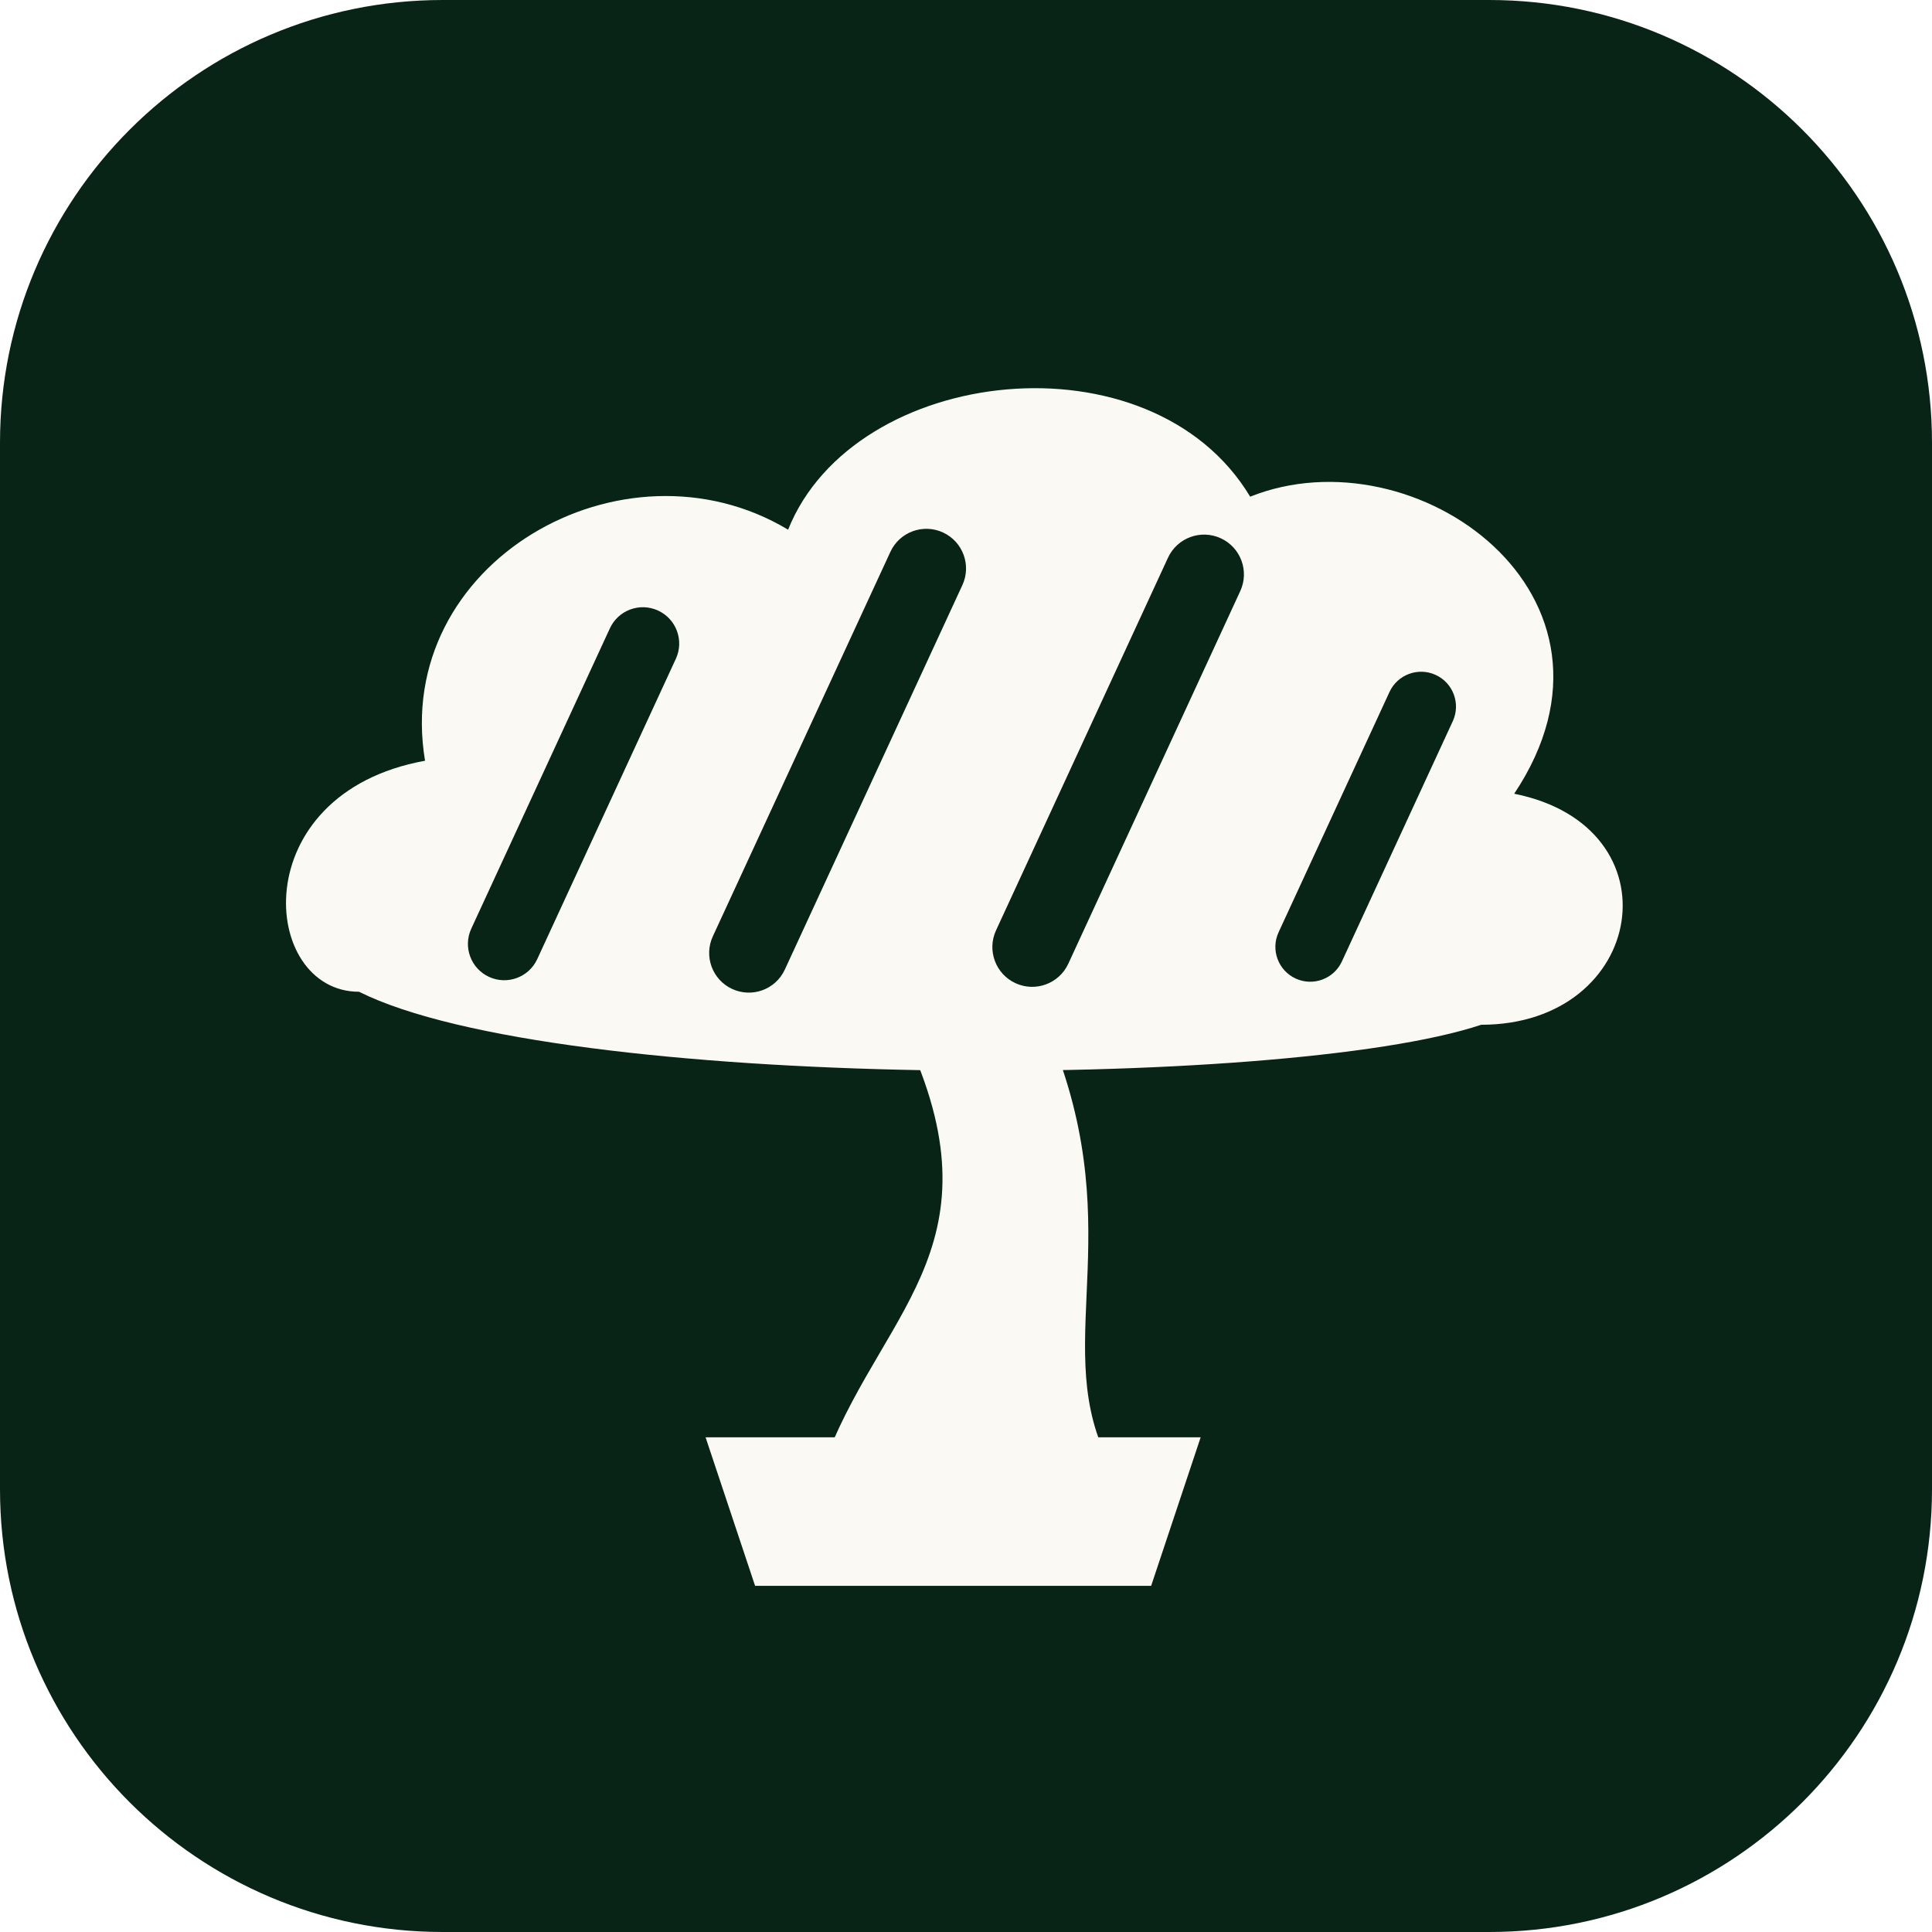
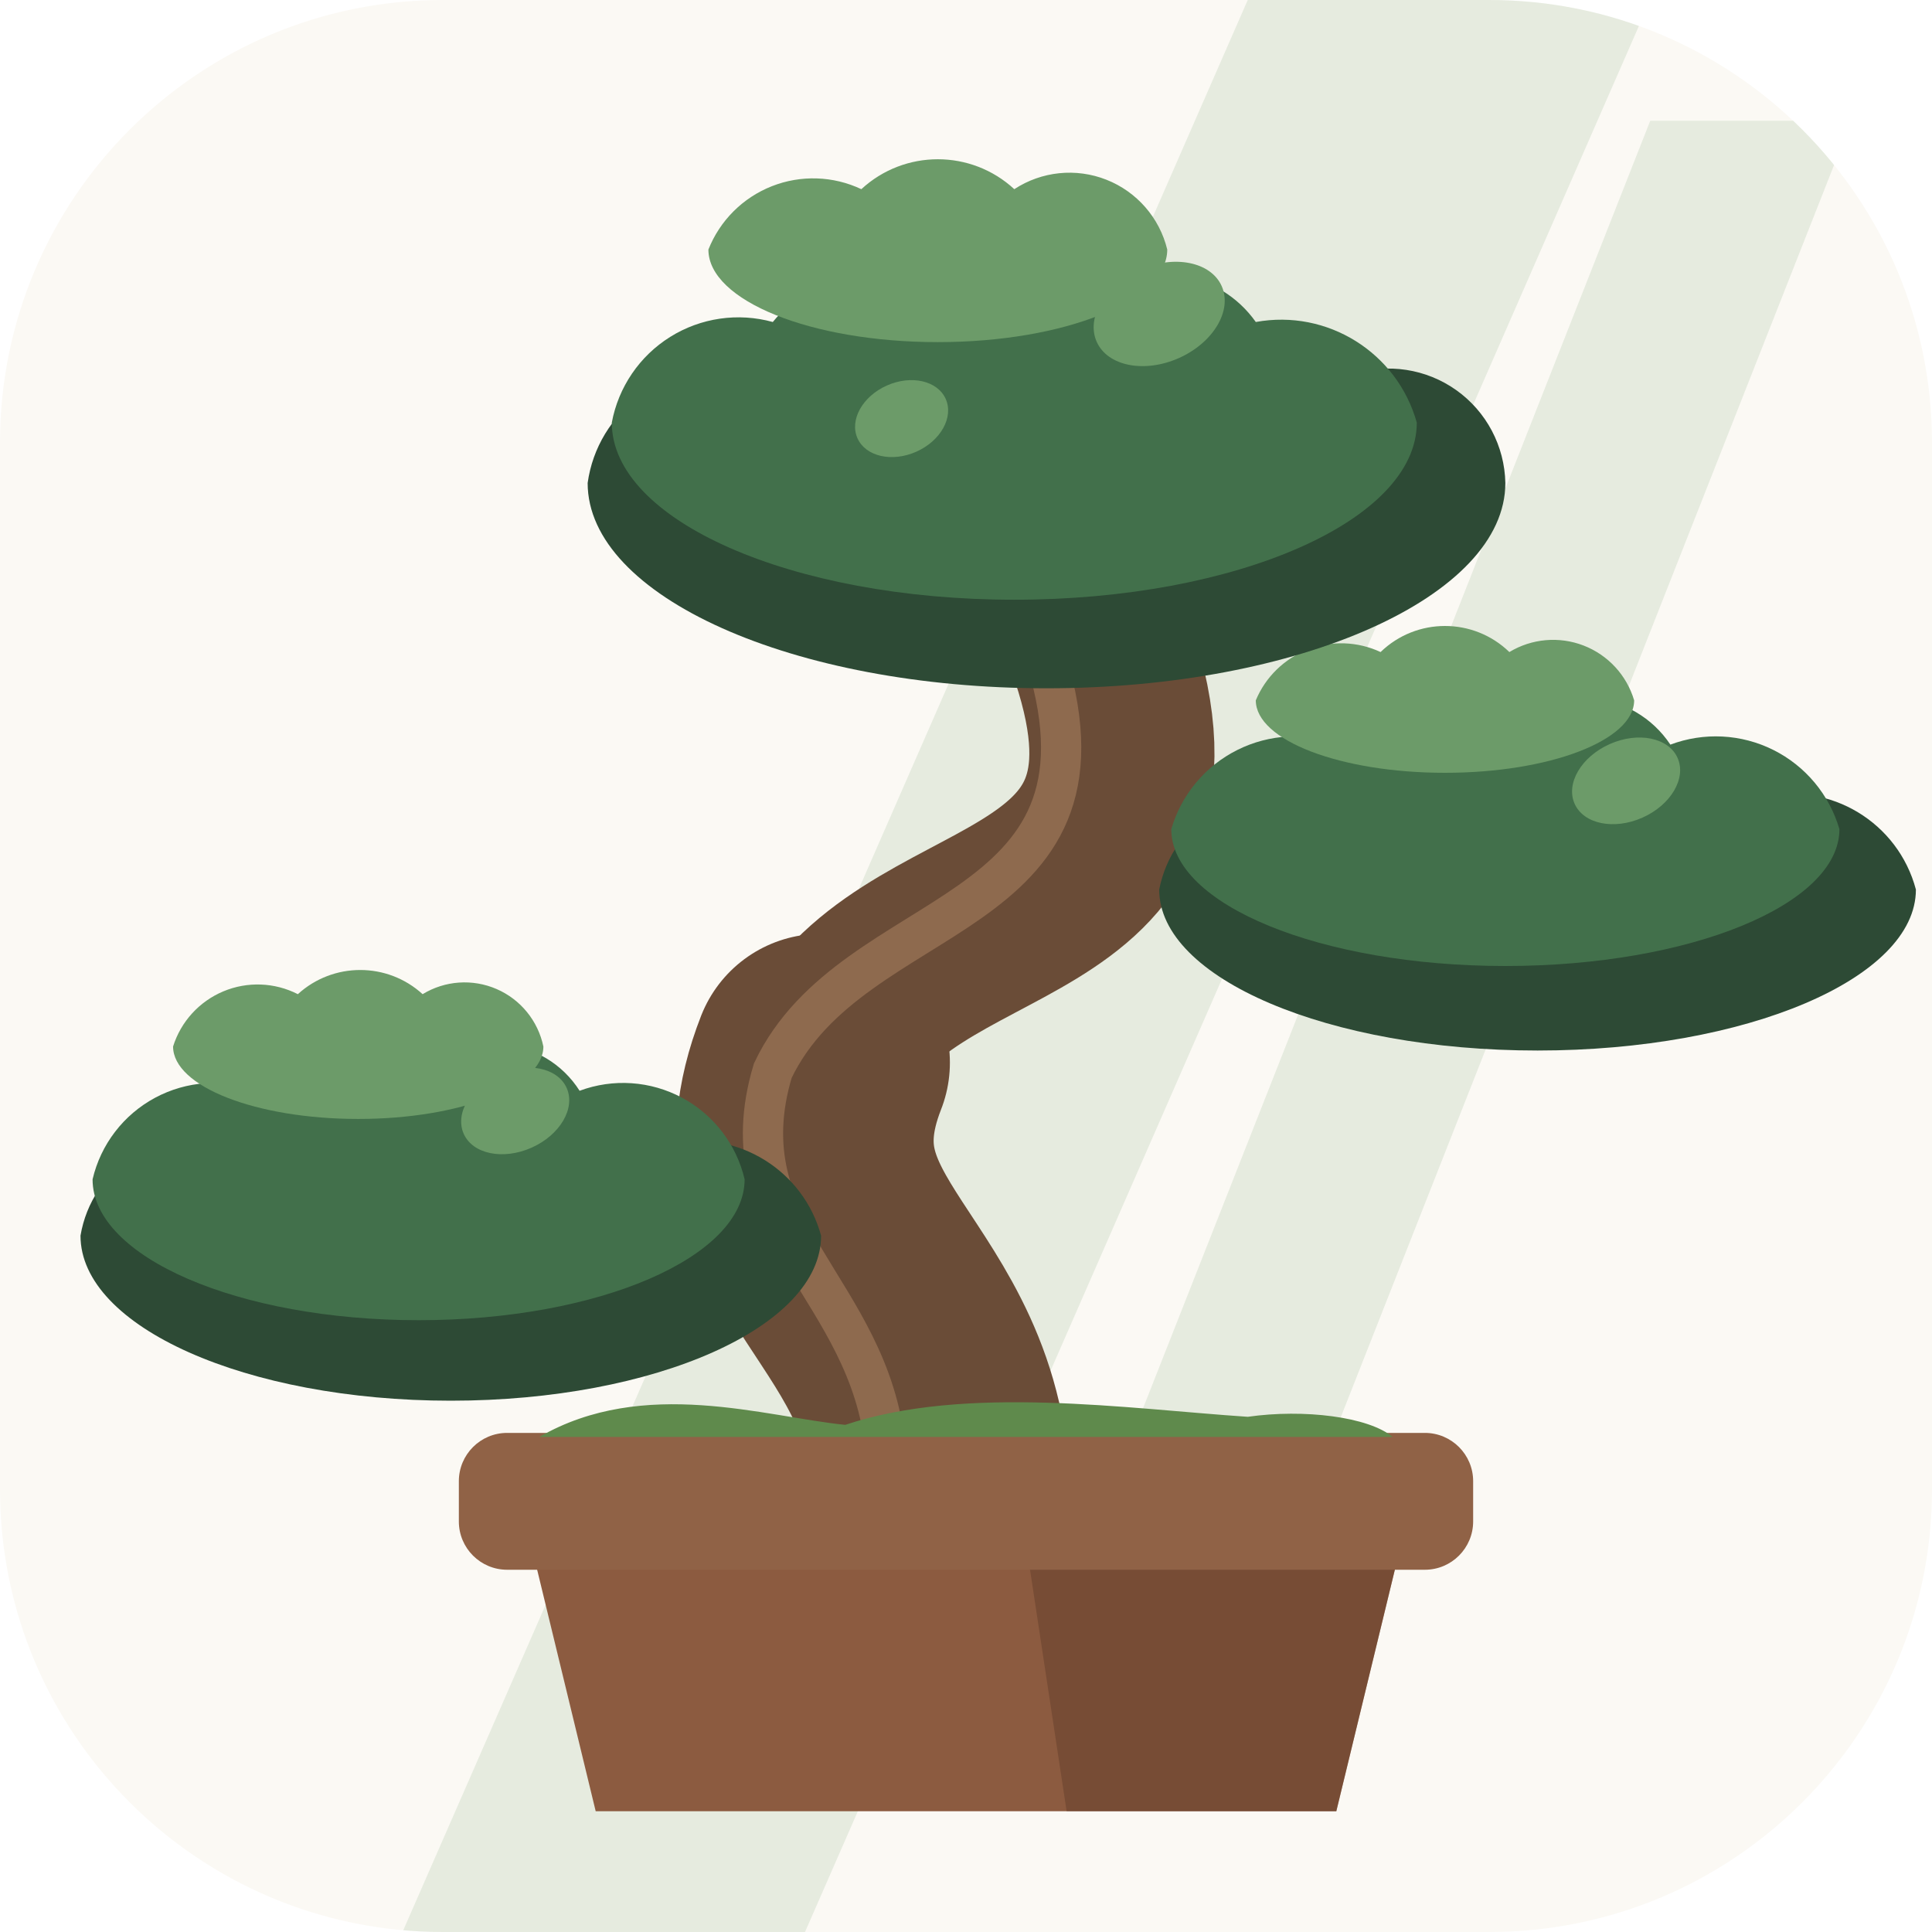
- <svg xmlns="http://www.w3.org/2000/svg" viewBox="0 0 48 48">
-   <rect width="48" height="48" rx="11" fill="#072417" />
-   <g fill="#fbf9f4" transform="translate(4 2.5) scale(0.82)">
-     <path fill-rule="evenodd" d="M6 27C3 27 2.5 21 8 20C7 14 14 10 19 13C21 8 30 7 33 12C38 10 45 15 41 21C46 22 45 28 40 28C34 30 12 30 6 27ZM13.6 15.99L9.4 25.09A1.1 1.1 0 0 0 11.4 26.01L15.6 16.91A1.1 1.1 0 0 0 13.6 15.99ZM22.1 13.67L16.72 25.32A1.2 1.2 0 0 0 18.9 26.33L24.28 14.68A1.2 1.2 0 0 0 22.1 13.67ZM30.51 13.85L25.3 25.14A1.2 1.2 0 0 0 27.49 26.15L32.7 14.86A1.2 1.2 0 0 0 30.51 13.85ZM37.22 17.92L33.86 25.2A1.05 1.05 0 0 0 35.78 26.08L39.14 18.8A1.05 1.05 0 0 0 37.22 17.92Z" />
-     <path d="M20.2 41C22 36.5 25.6 34.5 22.4 28H26.8C29.4 34 27 37.5 28.6 41Z" />
-     <path d="M16.5 40.5H31.5L30 45H18Z" />
+ <svg xmlns="http://www.w3.org/2000/svg" viewBox="0 0 48 48" fill="none">
+   <clipPath id="t">
+     <rect width="48" height="48" rx="11" />
+   </clipPath>
+   <rect width="48" height="48" rx="11" fill="#fbf9f4" />
+   <g clip-path="url(#t)">
+     <path fill="#6c9b69" fill-opacity="0.15" d="M31 0H41L20 48H10Z" />
+     <path fill="#6c9b69" fill-opacity="0.15" d="M41 3H46L33 36H28Z" />
+     <path stroke="#6a4c37" stroke-linecap="round" stroke-linejoin="round" stroke-width="6.4" d="M23.4 37.4C23.4 32 18.6 31 20.4 26.4" />
+     <path stroke="#6a4c37" stroke-linecap="round" stroke-linejoin="round" stroke-width="4.6" d="M20.4 26.4C22.4 22 29.8 23.4 27.4 16.2" />
+     <path stroke="#6a4c37" stroke-linecap="round" stroke-linejoin="round" stroke-width="3" d="M27.4 16.2C26.8 14.4 26.6 13 26.8 11.6" />
+     <path stroke="#6a4c37" stroke-linecap="round" stroke-linejoin="round" stroke-width="2" d="M20.8 28.6L15 28.6M28 20.6L33 20.2" />
+     <path stroke="#9a7456" stroke-linecap="round" stroke-width="1" opacity="0.75" d="M22 36C21.6 32 18 30.6 19.2 26.6C21.2 22.4 28 23 26 16.4" />
+     <path fill="#2d4a35" d="M2 30.7A2.9 2.9 0 0 1 5.7 28.4A2.7 2.7 0 0 1 9.4 27.9A2.3 2.3 0 0 1 13 27.9A2.5 2.5 0 0 1 16.7 28.4A3.2 3.2 0 0 1 20.4 30.7A9.2 4.1 0 0 1 2 30.7Z" />
+     <path fill="#42704b" d="M2.3 29.3A3.1 3.1 0 0 1 6.4 27.1A3 3 0 0 1 10.4 26.8A2.5 2.5 0 0 1 14.4 27.1A3.1 3.1 0 0 1 18.5 29.3A8.1 3.5 0 0 1 2.3 29.3Z" />
+     <path fill="#6c9b69" d="M4.3 26A2.2 2.2 0 0 1 7.4 24.7A2.3 2.3 0 0 1 10.5 24.7A2 2 0 0 1 13.5 26A4.6 1.8 0 0 1 4.3 26Z" />
+     <ellipse fill="#6c9b69" cx="12.8" cy="27.6" rx="1.4" ry="1" transform="rotate(-24 12.8 27.6)" />
+     <path fill="#2d4a35" d="M28.8 22.1A3 3 0 0 1 32.6 19.8A2.8 2.8 0 0 1 36.3 19.3A2.3 2.3 0 0 1 40.1 19.3A2.6 2.6 0 0 1 43.8 19.8A3.2 3.2 0 0 1 47.6 22.1A9.4 4 0 0 1 28.8 22.1Z" />
+     <path fill="#42704b" d="M29.1 20.6A3.2 3.2 0 0 1 33.3 18.5A3.1 3.1 0 0 1 37.4 18.2A2.6 2.6 0 0 1 41.5 18.5A3.2 3.2 0 0 1 45.7 20.6A8.3 3.4 0 0 1 29.1 20.6Z" />
+     <path fill="#6c9b69" d="M31.2 17.4A2.3 2.3 0 0 1 34.3 16.2A2.3 2.3 0 0 1 37.5 16.2A2.1 2.1 0 0 1 40.6 17.4A4.7 1.8 0 0 1 31.2 17.4Z" />
+     <ellipse fill="#6c9b69" cx="40.4" cy="19.4" rx="1.4" ry="1" transform="rotate(-24 40.4 19.4)" />
+     <path fill="#2d4a35" d="M14.6 12A3.2 3.2 0 0 1 18.4 9.3A2.9 2.9 0 0 1 22.2 8.6A2.4 2.4 0 0 1 26 8.4A2.6 2.6 0 0 1 29.8 8.6A2.9 2.9 0 0 1 33.6 9.3A2.9 2.9 0 0 1 37.4 12A11.4 5.1 0 0 1 14.6 12Z" />
+     <path fill="#42704b" d="M15.2 10.5A3.2 3.2 0 0 1 19.2 8A3 3 0 0 1 23.2 7.4A2.5 2.5 0 0 1 27.2 7.4A2.8 2.8 0 0 1 31.2 8A3.5 3.5 0 0 1 35.2 10.5A10 4.4 0 0 1 15.2 10.5Z" />
+     <path fill="#6c9b69" d="M17.6 6.2A2.8 2.8 0 0 1 21.4 4.7A2.8 2.8 0 0 1 25.2 4.7A2.5 2.5 0 0 1 29 6.2A5.7 2.3 0 0 1 17.6 6.2Z" />
+     <ellipse fill="#6c9b69" cx="28.8" cy="7.8" rx="1.7" ry="1.2" transform="rotate(-24 28.8 7.8)" />
+     <ellipse fill="#6c9b69" cx="22.4" cy="10.4" rx="1.2" ry="0.9" transform="rotate(-24 22.4 10.4)" />
+     <path fill="#8c5b40" d="M13.2 38.4H34.8L33.2 45H14.8Z" />
+     <path fill="#66402b" opacity=".55" d="M25.5 38.4H34.8L33.2 45H26.5Z" />
+     <rect fill="#906246" x="11.4" y="35.6" width="25.2" height="3.4" rx="1.2" />
+     <path fill="#5f8a4c" d="M13.4 35.7C16 34.2 19 35.2 21 35.4C24 34.4 28 35 31 35.2C32.4 35 34 35.2 34.6 35.7Z" />
  </g>
</svg>
